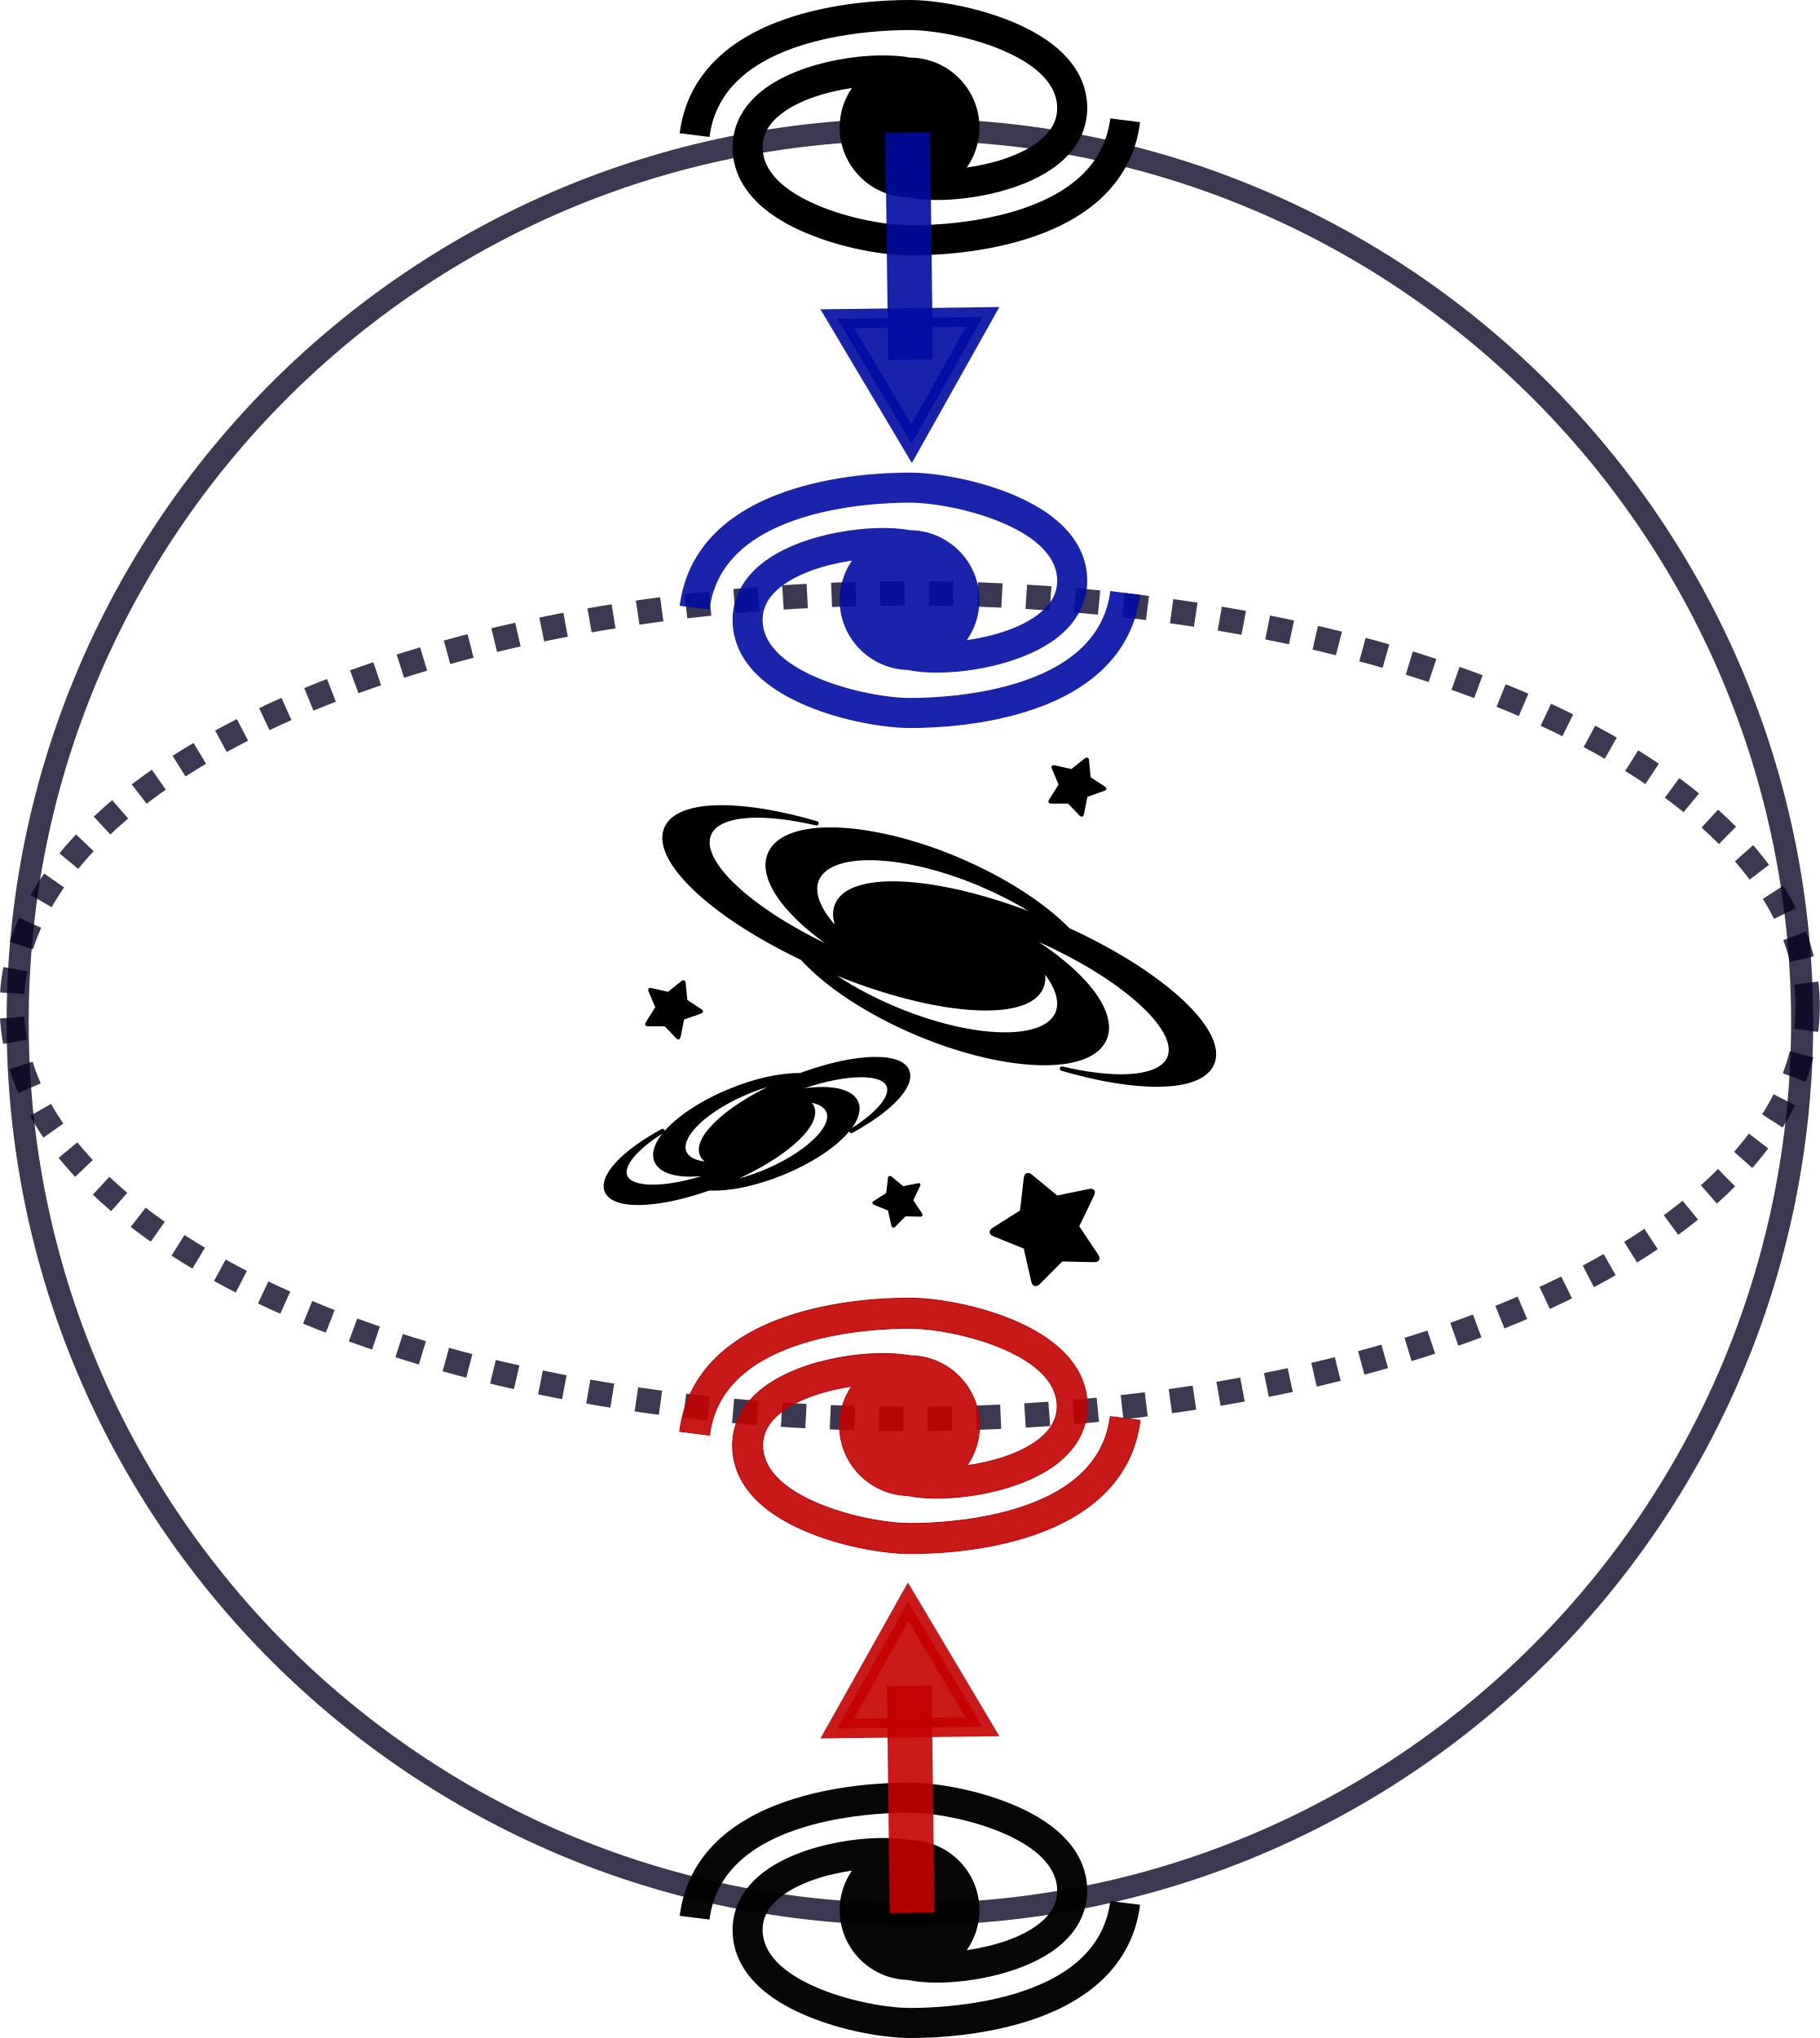
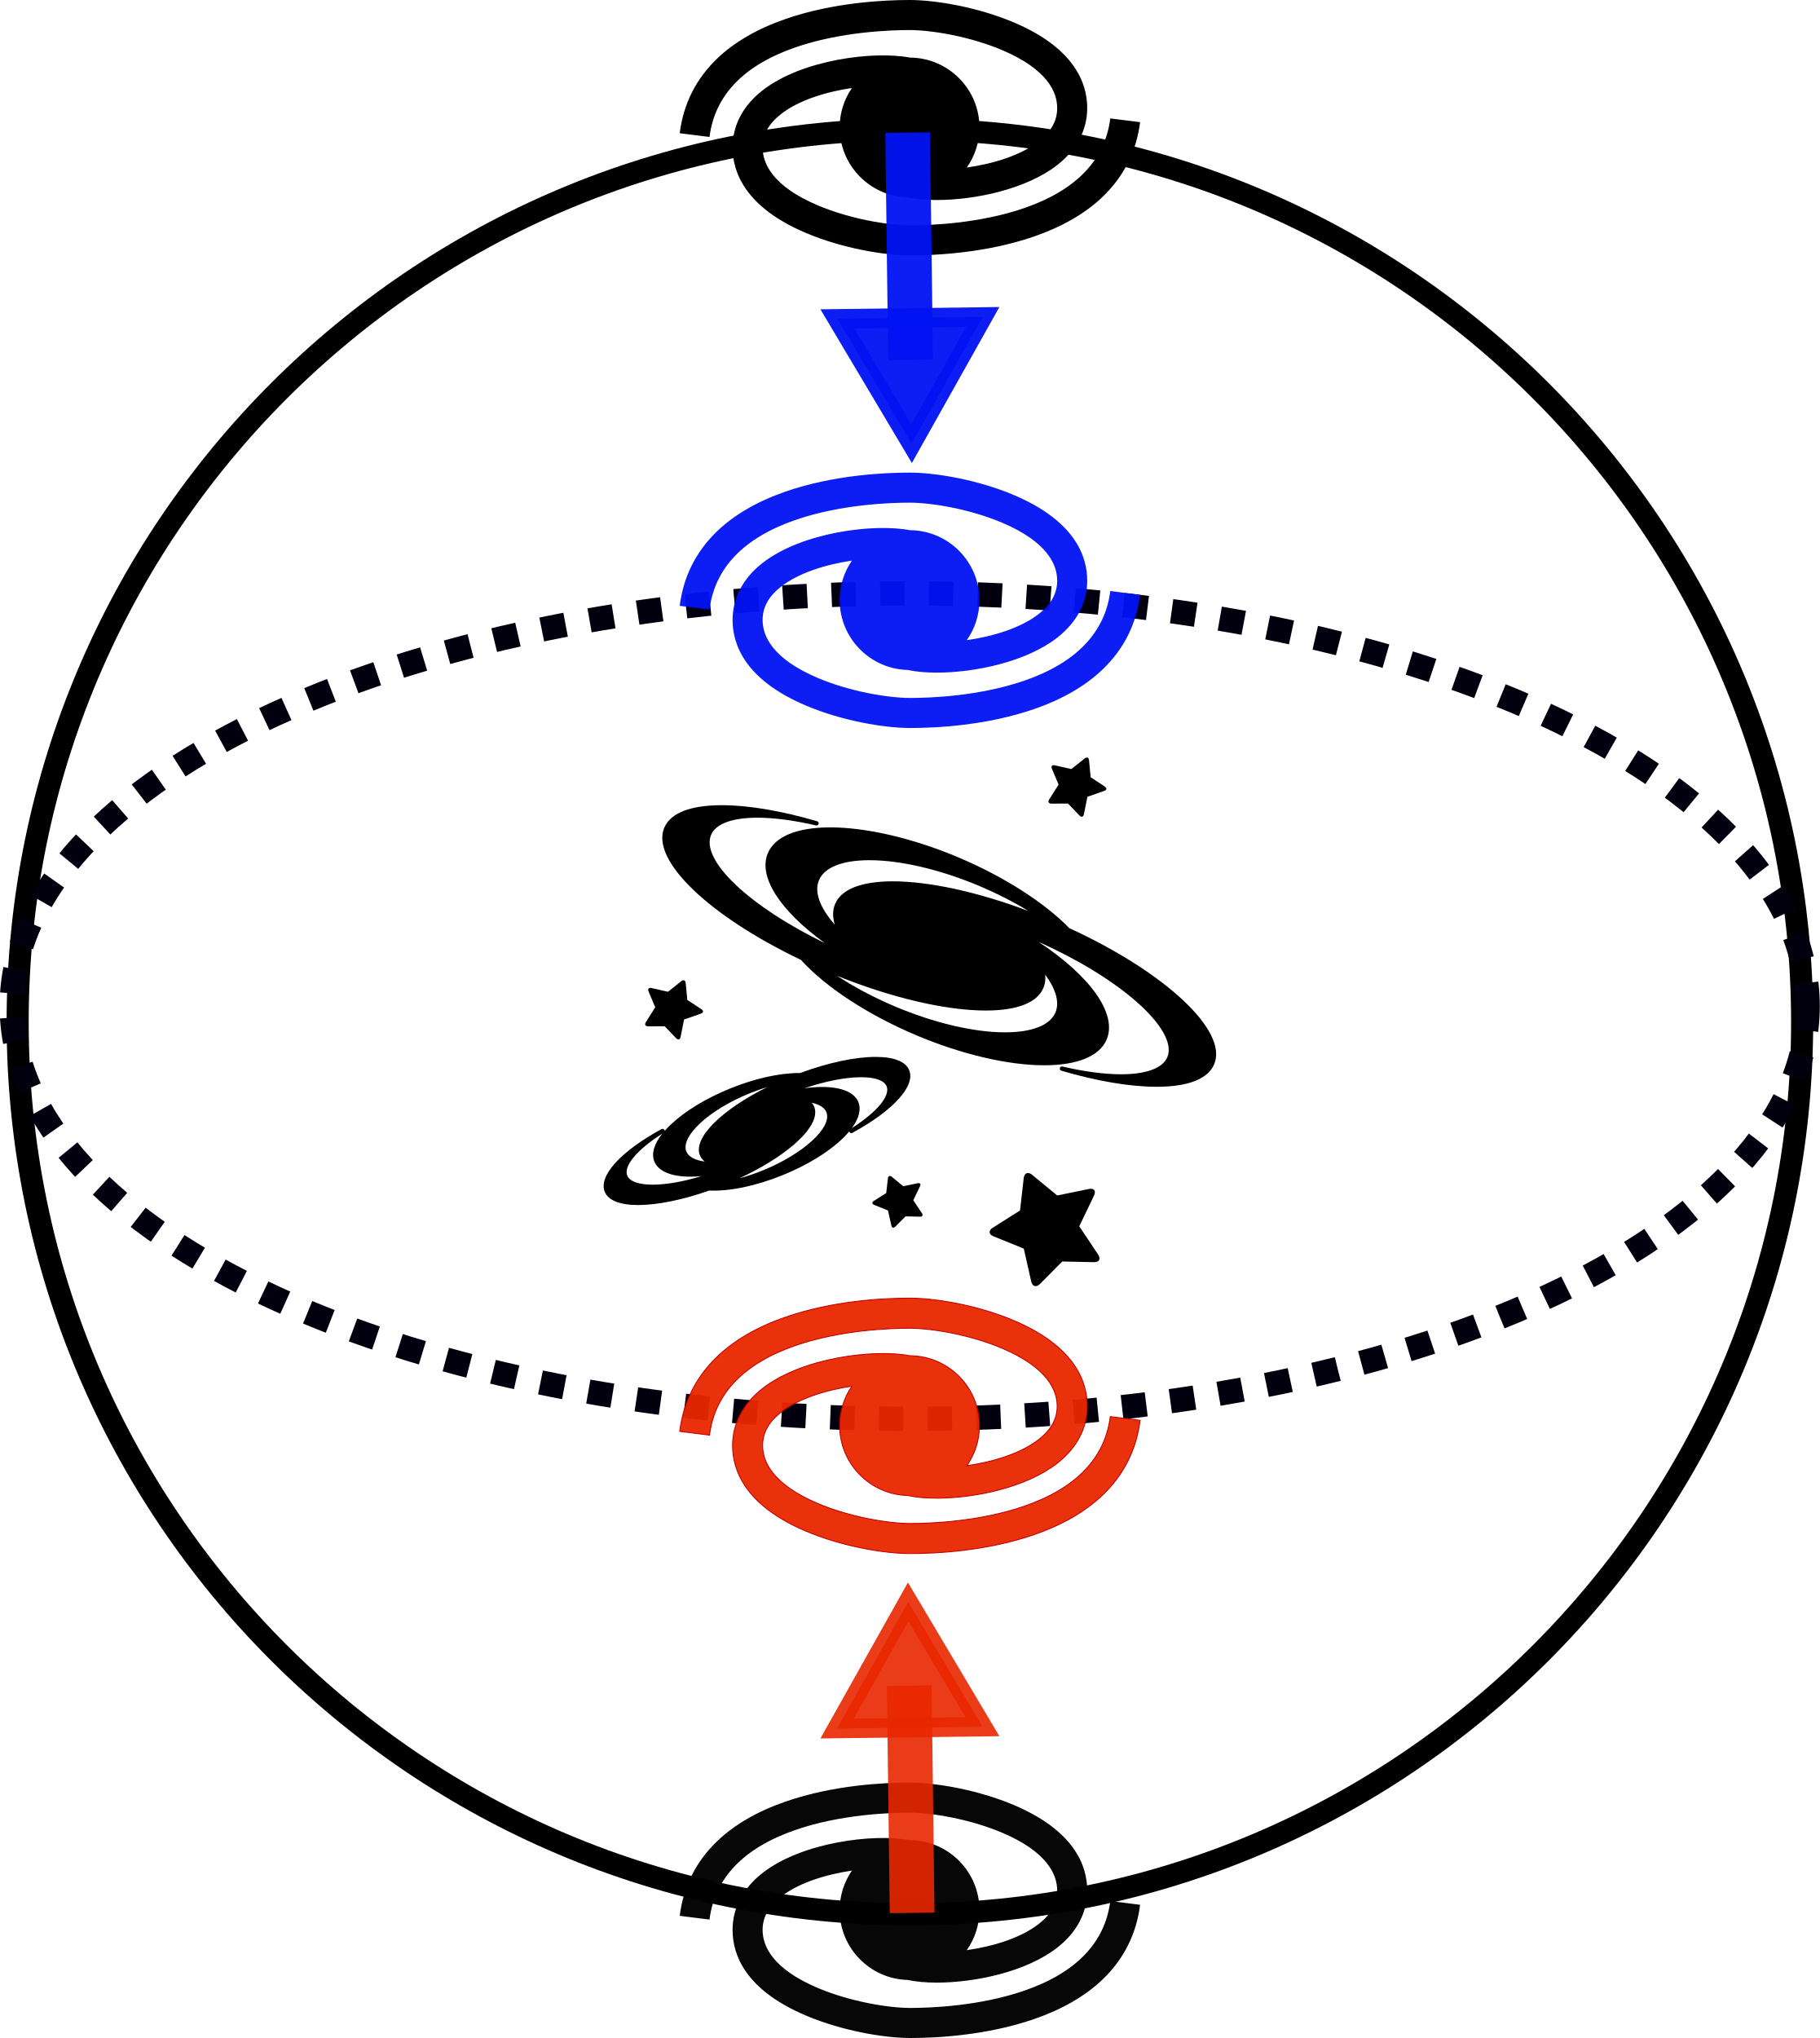
<svg xmlns="http://www.w3.org/2000/svg" width="107.09mm" height="119.908mm" viewBox="0 0 107.09 119.908" version="1.1" id="svg5" xml:space="preserve">
  <defs id="defs2">
    <marker style="overflow:visible" id="TriangleStart" refX="0" refY="0" orient="auto-start-reverse" markerWidth="4" markerHeight="4" viewBox="0 0 5.324 6.155" preserveAspectRatio="xMidYMid">
      <path transform="scale(0.5)" style="fill:context-stroke;fill-rule:evenodd;stroke:context-stroke;stroke-width:1pt" d="M 5.77,0 -2.88,5 V -5 Z" id="path135" />
    </marker>
    <marker style="overflow:visible" id="TriangleStart-9" refX="0" refY="0" orient="auto-start-reverse" markerWidth="4" markerHeight="4" viewBox="0 0 5.324 6.155" preserveAspectRatio="xMidYMid">
      <path transform="scale(0.5)" style="fill:context-stroke;fill-rule:evenodd;stroke:context-stroke;stroke-width:1pt" d="M 5.77,0 -2.88,5 V -5 Z" id="path135-3" />
    </marker>
  </defs>
  <g id="layer1" transform="translate(-48.68934,-73.26352)">
    <g id="g275" transform="matrix(0.03677641,0,0,0.03677641,83.84721,114.9962)">
      <g id="g243">
        <g id="g241">
          <path d="M 755.1,350.1 C 714.6,308.7 650.1,267.6 578,237.1 505.5,206.4 430.6,188.9 372.6,188.9 c -53.2,0 -88.7,14.6 -99.9,41.2 -15.9,37.6 19.3,92 91.1,143.9 C 244,315.8 164.6,241.8 181.9,200.8 c 7.5,-17.7 33.8,-27.4 74.1,-27.4 26.6,0 59,4.3 93.8,12.4 1.9,0.4 3.7,-0.7 4.1,-2.5 0.5,-1.8 -0.6,-3.7 -2.4,-4.2 -57.4,-16.8 -110.2,-25.7 -152.5,-25.7 -50.3,0 -82.1,12.5 -92.1,36.1 -21.7,51.5 70.2,140.4 218.7,211.4 40,43.9 107,87.7 183.9,120.3 72.5,30.7 147.4,48.3 205.4,48.3 53.2,0 88.7,-14.6 99.9,-41.2 17.3,-40.9 -25.6,-101.1 -108.7,-156.1 62.4,27.9 117.3,61.4 156,95.2 40.6,35.5 58.8,68 49.8,89.1 -7.5,17.7 -33.8,27.4 -74.1,27.4 -26.6,0 -59,-4.3 -93.8,-12.4 -1.8,-0.4 -3.7,0.7 -4.1,2.5 -0.5,1.8 0.6,3.7 2.4,4.2 57.4,16.8 110.2,25.7 152.5,25.7 50.3,0 82.1,-12.5 92.1,-36.1 22.4,-53.1 -77.2,-146.6 -231.8,-217.7 z m -41.5,95.7 c 2.7,-6.4 3.7,-13.5 2.9,-21.2 17.3,23.3 23.1,44.4 16.4,60.3 -8.7,20.6 -37.4,31.9 -80.9,31.9 -49.6,0 -113.8,-15.1 -176.1,-41.5 -33.5,-14.2 -64.9,-30.8 -92.4,-48.9 88,35.4 173.9,55.5 238,55.5 50.2,0 82.1,-12.5 92.1,-36.1 z M 380.3,311.4 c -4.1,9.8 -4.3,20.9 -0.5,33.2 -24.2,-27.7 -33.2,-52.6 -25.3,-71.3 8.7,-20.5 37.4,-31.9 80.9,-31.9 49.6,0 113.8,15.1 176.1,41.4 27.6,11.7 54.1,25.2 78,39.8 -80.6,-30.3 -158.4,-47.4 -217.2,-47.4 -50.2,0.1 -82,12.6 -92,36.2 z" id="path229" />
          <path d="m 178.9,769.9 c 32.6,1.5 75.1,-7.4 117.4,-24.6 47.9,-19.5 86.1,-45.3 106.6,-70 0.1,0.3 0.2,0.7 0.4,1 0.9,1.6 3,2.2 4.7,1.3 65.4,-35.7 101.1,-75 90.9,-100.1 -5.7,-14 -24.2,-21.4 -53.7,-21.4 -33.1,0 -76,9.2 -121,25.8 h -1.6 c -31.8,0 -71,8.8 -110.4,24.8 -38.2,15.5 -71.8,35.9 -94.6,57.4 -3.6,3.4 -7,6.8 -9.9,10.2 0,-0.5 -0.2,-1 -0.5,-1.4 -1,-1.6 -3,-2.2 -4.7,-1.3 -65.4,35.7 -101,75 -90.9,100.1 5.7,14 24.2,21.4 53.7,21.4 31.1,-0.1 71.4,-8.3 113.6,-23.2 z m -15,-56.5 c 1.6,3.9 4.2,7.3 7.7,10.1 -15.5,-2.1 -26,-7.7 -29.4,-16.1 -4.5,-11.2 3.3,-27.4 21.5,-44.6 19.3,-18.2 47.8,-35.4 80.3,-48.6 9.3,-3.8 18.6,-7.1 27.9,-9.9 -73.3,36.4 -119.2,81.5 -108,109.1 z m 149.3,-16 c 28.1,-23.9 40,-45.8 33.6,-61.7 -0.9,-2.2 -2.2,-4.3 -3.8,-6.2 12.3,2.6 20.4,7.8 23.3,15 9.8,24.1 -36.8,66.8 -101.7,93.2 -12.6,5.1 -25.2,9.4 -37.6,12.7 34.2,-15.9 64.2,-34.3 86.2,-53 z m 104.3,-69 c -6.3,-15.6 -26.9,-24.2 -57.9,-24.2 -8.8,0 -18.4,0.7 -28.4,2.1 33.7,-11.4 65.8,-17.7 90.8,-17.7 22.4,0 36.9,5.2 40.7,14.5 6.2,15.3 -15.5,41.3 -55.5,66.8 11.1,-15.2 15.1,-29.6 10.3,-41.5 z M 91.1,723.5 c 6.3,15.6 26.9,24.2 57.8,24.2 5.6,0 11.6,-0.3 17.7,-0.9 -29,8.8 -56.3,13.7 -78.2,13.7 C 66,760.5 51.5,755.3 47.7,746 41.5,730.7 63.4,704.5 103.6,679 90.5,695.6 86,711.1 91.1,723.5 Z" id="path231" />
          <path d="m 786.4,767.4 -50.7,10.4 -40.3,-33.2 c -6.4,-5.3 -12.3,-2.9 -13.3,5.4 l -5.9,51.8 -43.8,27.7 c -7,4.4 -6.4,10.5 1.2,13.6 l 48.6,19.7 11.9,52.6 c 1.8,8.1 8,9.9 13.9,4 l 35.8,-36 50.7,1.1 c 8.3,0.2 11.3,-5.3 6.7,-12.1 L 771,827.1 794.6,777.9 c 3.6,-7.5 -0.1,-12.2 -8.2,-10.5 z" id="path233" />
          <path d="m 512.5,758.2 -23.2,4.8 -18.4,-15.2 c -2.9,-2.4 -5.6,-1.3 -6.1,2.4 l -2.7,23.7 -20,12.7 c -3.2,2 -2.9,4.8 0.6,6.2 l 22.2,9 5.4,24.1 c 0.8,3.7 3.7,4.5 6.3,1.8 l 16.4,-16.5 23.2,0.5 c 3.8,0.1 5.1,-2.4 3,-5.6 l -13.8,-20.7 10.8,-22.5 c 1.7,-3.3 0,-5.5 -3.7,-4.7 z" id="path235" />
          <path d="m 726.4,150.9 26.6,-0.1 18.4,19.2 c 3,3.1 6.1,2.2 7,-2 l 5.6,-28 27,-9.5 c 4.1,-1.4 4.5,-4.5 0.9,-6.9 l -22.7,-14.9 -2.6,-27.2 c -0.4,-4.3 -3.5,-5.6 -6.9,-2.9 l -21.4,17 -26.5,-6 c -4.2,-1 -6.3,1.5 -4.6,5.5 l 10.7,25.3 -15.1,23.9 c -2.4,3.6 -0.7,6.6 3.6,6.6 z" id="path237" />
          <path d="m 81,507.2 26.6,-0.1 18.4,19.2 c 3,3.1 6.1,2.2 7,-2 l 5.6,-28 27,-9.5 c 4.1,-1.4 4.5,-4.5 0.9,-6.9 L 143.8,465 141.2,437.8 c -0.4,-4.3 -3.5,-5.6 -6.9,-2.9 l -21.4,17 -26.5,-6 c -4.2,-1 -6.3,1.5 -4.6,5.5 l 10.7,25.3 -15.1,23.9 c -2.3,3.7 -0.7,6.6 3.6,6.6 z" id="path239" />
        </g>
      </g>
      <g id="g245" />
      <g id="g247" />
      <g id="g249" />
      <g id="g251" />
      <g id="g253" />
      <g id="g255" />
      <g id="g257" />
      <g id="g259" />
      <g id="g261" />
      <g id="g263" />
      <g id="g265" />
      <g id="g267" />
      <g id="g269" />
      <g id="g271" />
      <g id="g273" />
    </g>
-     <circle style="fill:none;fill-opacity:0;stroke:#030020;stroke-width:1.3;stroke-linejoin:bevel;stroke-miterlimit:1.8;stroke-dasharray:none;stroke-dashoffset:13.42;stroke-opacity:0.776;paint-order:fill markers stroke" id="path1333" cx="102.234" cy="133.386" r="52.506" />
-     <ellipse style="fill:none;fill-opacity:0;stroke:#030020;stroke-width:1.433;stroke-linejoin:bevel;stroke-miterlimit:1.8;stroke-dasharray:1.433, 1.433;stroke-dashoffset:0;stroke-opacity:0.776;paint-order:fill markers stroke" id="path1333-3" cx="102.224" cy="132.458" rx="52.839" ry="24.285" />
+     <circle style="fill:none;fill-opacity:0;stroke:#000000;stroke-width:1.3;stroke-linejoin:bevel;stroke-miterlimit:1.8;stroke-dasharray:none;stroke-dashoffset:13.42;stroke-opacity:1;paint-order:fill markers stroke" id="path1333" cx="102.234" cy="133.386" r="52.506" />
+     <ellipse style="fill:none;fill-opacity:0;stroke:#02000f;stroke-width:1.433;stroke-linejoin:bevel;stroke-miterlimit:1.8;stroke-dasharray:1.433, 1.433;stroke-dashoffset:0;stroke-opacity:1;paint-order:fill markers stroke" id="path1333-3" cx="102.224" cy="132.458" rx="52.839" ry="24.285" />
    <g style="fill:#000000;paint-order:stroke fill markers" id="g1392" transform="matrix(0.05291528,0,0,0.05291528,88.68801,67.23044)">
      <g id="g1382" style="paint-order:stroke fill markers">
        <g id="g1380" style="paint-order:stroke fill markers">
          <path d="m 478.852,245.691 c -5.792,46.13 -37.868,79.631 -95.336,99.571 -50.233,17.429 -105.625,19.311 -127.109,19.311 -24.225,0 -66.748,-6.96 -102.861,-22.243 -50.703,-21.456 -61.345,-46.892 -61.345,-64.451 0,-14.097 6.64,-26.17 20.3,-36.911 20.007,-15.731 50.647,-24.923 79.01,-29.108 -8.59,12.503 -13.633,27.625 -13.633,43.907 0,42.18 33.776,76.596 75.698,77.683 8.839,1.934 19.866,2.957 32.208,2.957 42.324,0 99.727,-11.882 134.365,-39.117 21.626,-17.005 33.059,-38.849 33.059,-63.173 0,-27.659 -14.18,-66.631 -81.734,-95.218 -40.621,-17.19 -87.471,-24.885 -115.881,-24.885 -28.789,0 -85.005,2.748 -138.06,21.157 C 86.448,145.957 60.989,160.686 41.862,178.949 18.175,201.572 4.091,229.562 0,262.148 l 33.148,4.162 c 5.792,-46.13 37.868,-79.631 95.336,-99.571 50.233,-17.429 105.625,-19.311 127.109,-19.311 24.225,0 66.748,6.96 102.861,22.243 50.703,21.456 61.345,46.892 61.345,64.451 0,14.097 -6.641,26.17 -20.3,36.911 -20.298,15.959 -51.535,25.184 -80.237,29.284 8.862,-12.625 14.085,-27.982 14.085,-44.544 0,-42.718 -34.638,-77.488 -77.301,-77.724 -40.044,-7.683 -120.351,2.189 -164.195,36.662 -21.626,17.005 -33.059,38.849 -33.059,63.173 0,27.659 14.18,66.631 81.735,95.218 40.621,17.19 87.471,24.885 115.881,24.885 28.789,0 85.005,-2.748 138.06,-21.157 31.085,-10.786 56.544,-25.515 75.671,-43.778 23.687,-22.617 37.77,-50.608 41.862,-83.193 z" id="path1378" style="paint-order:stroke fill markers" />
        </g>
      </g>
    </g>
    <g style="fill:#000000;fill-opacity:0.972" id="g1392-6" transform="matrix(0.05291528,0,0,0.05291528,88.68801,172.1117)">
      <g id="g1382-7" style="fill:#000000;fill-opacity:0.972">
        <g id="g1380-5" style="fill:#000000;fill-opacity:0.972">
          <path d="m 478.852,245.691 c -5.792,46.13 -37.868,79.631 -95.336,99.571 -50.233,17.429 -105.625,19.311 -127.109,19.311 -24.225,0 -66.748,-6.96 -102.861,-22.243 -50.703,-21.456 -61.345,-46.892 -61.345,-64.451 0,-14.097 6.64,-26.17 20.3,-36.911 20.007,-15.731 50.647,-24.923 79.01,-29.108 -8.59,12.503 -13.633,27.625 -13.633,43.907 0,42.18 33.776,76.596 75.698,77.683 8.839,1.934 19.866,2.957 32.208,2.957 42.324,0 99.727,-11.882 134.365,-39.117 21.626,-17.005 33.059,-38.849 33.059,-63.173 0,-27.659 -14.18,-66.631 -81.734,-95.218 -40.621,-17.19 -87.471,-24.885 -115.881,-24.885 -28.789,0 -85.005,2.748 -138.06,21.157 C 86.448,145.957 60.989,160.686 41.862,178.949 18.175,201.572 4.091,229.562 0,262.148 l 33.148,4.162 c 5.792,-46.13 37.868,-79.631 95.336,-99.571 50.233,-17.429 105.625,-19.311 127.109,-19.311 24.225,0 66.748,6.96 102.861,22.243 50.703,21.456 61.345,46.892 61.345,64.451 0,14.097 -6.641,26.17 -20.3,36.911 -20.298,15.959 -51.535,25.184 -80.237,29.284 8.862,-12.625 14.085,-27.982 14.085,-44.544 0,-42.718 -34.638,-77.488 -77.301,-77.724 -40.044,-7.683 -120.351,2.189 -164.195,36.662 -21.626,17.005 -33.059,38.849 -33.059,63.173 0,27.659 14.18,66.631 81.735,95.218 40.621,17.19 87.471,24.885 115.881,24.885 28.789,0 85.005,-2.748 138.06,-21.157 31.085,-10.786 56.544,-25.515 75.671,-43.778 23.687,-22.617 37.77,-50.608 41.862,-83.193 z" id="path1378-3" style="fill:#000000;fill-opacity:0.972" />
        </g>
      </g>
    </g>
-     <g style="fill:#c30000;fill-opacity:0.899;stroke:#c30000;stroke-opacity:1" id="g1392-6-5" transform="matrix(0.05291528,0,0,0.05291528,88.68801,143.6091)">
-       <g id="g1382-7-6" style="fill:#c30000;fill-opacity:0.899;stroke:#c30000;stroke-opacity:1">
-         <g id="g1380-5-2" style="fill:#c30000;fill-opacity:0.899;stroke:#c30000;stroke-opacity:1">
-           <path d="m 478.852,245.691 c -5.792,46.13 -37.868,79.631 -95.336,99.571 -50.233,17.429 -105.625,19.311 -127.109,19.311 -24.225,0 -66.748,-6.96 -102.861,-22.243 -50.703,-21.456 -61.345,-46.892 -61.345,-64.451 0,-14.097 6.64,-26.17 20.3,-36.911 20.007,-15.731 50.647,-24.923 79.01,-29.108 -8.59,12.503 -13.633,27.625 -13.633,43.907 0,42.18 33.776,76.596 75.698,77.683 8.839,1.934 19.866,2.957 32.208,2.957 42.324,0 99.727,-11.882 134.365,-39.117 21.626,-17.005 33.059,-38.849 33.059,-63.173 0,-27.659 -14.18,-66.631 -81.734,-95.218 -40.621,-17.19 -87.471,-24.885 -115.881,-24.885 -28.789,0 -85.005,2.748 -138.06,21.157 C 86.448,145.957 60.989,160.686 41.862,178.949 18.175,201.572 4.091,229.562 0,262.148 l 33.148,4.162 c 5.792,-46.13 37.868,-79.631 95.336,-99.571 50.233,-17.429 105.625,-19.311 127.109,-19.311 24.225,0 66.748,6.96 102.861,22.243 50.703,21.456 61.345,46.892 61.345,64.451 0,14.097 -6.641,26.17 -20.3,36.911 -20.298,15.959 -51.535,25.184 -80.237,29.284 8.862,-12.625 14.085,-27.982 14.085,-44.544 0,-42.718 -34.638,-77.488 -77.301,-77.724 -40.044,-7.683 -120.351,2.189 -164.195,36.662 -21.626,17.005 -33.059,38.849 -33.059,63.173 0,27.659 14.18,66.631 81.735,95.218 40.621,17.19 87.471,24.885 115.881,24.885 28.789,0 85.005,-2.748 138.06,-21.157 31.085,-10.786 56.544,-25.515 75.671,-43.778 23.687,-22.617 37.77,-50.608 41.862,-83.193 z" id="path1378-3-9" style="fill:#c30000;fill-opacity:0.899;stroke:#c30000;stroke-opacity:1" />
+     <g style="fill:#e82700;fill-opacity:0.95;stroke:#c30000;stroke-opacity:1" id="g1392-6-5" transform="matrix(0.05291528,0,0,0.05291528,88.68801,143.6091)">
+       <g id="g1382-7-6" style="fill:#e82700;fill-opacity:0.95;stroke:#c30000;stroke-opacity:1">
+         <g id="g1380-5-2" style="fill:#e82700;fill-opacity:0.95;stroke:#c30000;stroke-opacity:1">
+           <path d="m 478.852,245.691 c -5.792,46.13 -37.868,79.631 -95.336,99.571 -50.233,17.429 -105.625,19.311 -127.109,19.311 -24.225,0 -66.748,-6.96 -102.861,-22.243 -50.703,-21.456 -61.345,-46.892 -61.345,-64.451 0,-14.097 6.64,-26.17 20.3,-36.911 20.007,-15.731 50.647,-24.923 79.01,-29.108 -8.59,12.503 -13.633,27.625 -13.633,43.907 0,42.18 33.776,76.596 75.698,77.683 8.839,1.934 19.866,2.957 32.208,2.957 42.324,0 99.727,-11.882 134.365,-39.117 21.626,-17.005 33.059,-38.849 33.059,-63.173 0,-27.659 -14.18,-66.631 -81.734,-95.218 -40.621,-17.19 -87.471,-24.885 -115.881,-24.885 -28.789,0 -85.005,2.748 -138.06,21.157 C 86.448,145.957 60.989,160.686 41.862,178.949 18.175,201.572 4.091,229.562 0,262.148 l 33.148,4.162 c 5.792,-46.13 37.868,-79.631 95.336,-99.571 50.233,-17.429 105.625,-19.311 127.109,-19.311 24.225,0 66.748,6.96 102.861,22.243 50.703,21.456 61.345,46.892 61.345,64.451 0,14.097 -6.641,26.17 -20.3,36.911 -20.298,15.959 -51.535,25.184 -80.237,29.284 8.862,-12.625 14.085,-27.982 14.085,-44.544 0,-42.718 -34.638,-77.488 -77.301,-77.724 -40.044,-7.683 -120.351,2.189 -164.195,36.662 -21.626,17.005 -33.059,38.849 -33.059,63.173 0,27.659 14.18,66.631 81.735,95.218 40.621,17.19 87.471,24.885 115.881,24.885 28.789,0 85.005,-2.748 138.06,-21.157 31.085,-10.786 56.544,-25.515 75.671,-43.778 23.687,-22.617 37.77,-50.608 41.862,-83.193 z" id="path1378-3-9" style="fill:#e82700;fill-opacity:0.95;stroke:#c30000;stroke-opacity:1" />
        </g>
      </g>
    </g>
-     <path style="fill:none;fill-opacity:1;stroke:#000ca1;stroke-width:2.633;stroke-linecap:butt;stroke-linejoin:bevel;stroke-miterlimit:1.8;stroke-dasharray:none;stroke-dashoffset:0;stroke-opacity:0.9;marker-end:url(#TriangleStart-9);paint-order:fill markers stroke" d="m 102.103,81.064 0.17,13.365" id="path1646-6" />
-     <path style="fill:none;fill-opacity:1;stroke:#c30000;stroke-width:2.633;stroke-linecap:butt;stroke-linejoin:bevel;stroke-miterlimit:1.8;stroke-dasharray:none;stroke-dashoffset:0;stroke-opacity:0.9;marker-end:url(#TriangleStart);paint-order:fill markers stroke" d="m 102.366,185.812 -0.17,-13.365" id="path1646" />
-     <g style="fill:#000ca2;fill-opacity:0.9" id="g1392-1" transform="matrix(0.05291528,0,0,0.05291528,88.68801,95.03691)">
-       <g id="g1382-2" style="fill:#000ca2;fill-opacity:0.9">
-         <g id="g1380-7" style="fill:#000ca2;fill-opacity:0.9">
-           <path d="m 478.852,245.691 c -5.792,46.13 -37.868,79.631 -95.336,99.571 -50.233,17.429 -105.625,19.311 -127.109,19.311 -24.225,0 -66.748,-6.96 -102.861,-22.243 -50.703,-21.456 -61.345,-46.892 -61.345,-64.451 0,-14.097 6.64,-26.17 20.3,-36.911 20.007,-15.731 50.647,-24.923 79.01,-29.108 -8.59,12.503 -13.633,27.625 -13.633,43.907 0,42.18 33.776,76.596 75.698,77.683 8.839,1.934 19.866,2.957 32.208,2.957 42.324,0 99.727,-11.882 134.365,-39.117 21.626,-17.005 33.059,-38.849 33.059,-63.173 0,-27.659 -14.18,-66.631 -81.734,-95.218 -40.621,-17.19 -87.471,-24.885 -115.881,-24.885 -28.789,0 -85.005,2.748 -138.06,21.157 C 86.448,145.957 60.989,160.686 41.862,178.949 18.175,201.572 4.091,229.562 0,262.148 l 33.148,4.162 c 5.792,-46.13 37.868,-79.631 95.336,-99.571 50.233,-17.429 105.625,-19.311 127.109,-19.311 24.225,0 66.748,6.96 102.861,22.243 50.703,21.456 61.345,46.892 61.345,64.451 0,14.097 -6.641,26.17 -20.3,36.911 -20.298,15.959 -51.535,25.184 -80.237,29.284 8.862,-12.625 14.085,-27.982 14.085,-44.544 0,-42.718 -34.638,-77.488 -77.301,-77.724 -40.044,-7.683 -120.351,2.189 -164.195,36.662 -21.626,17.005 -33.059,38.849 -33.059,63.173 0,27.659 14.18,66.631 81.735,95.218 40.621,17.19 87.471,24.885 115.881,24.885 28.789,0 85.005,-2.748 138.06,-21.157 31.085,-10.786 56.544,-25.515 75.671,-43.778 23.687,-22.617 37.77,-50.608 41.862,-83.193 z" id="path1378-0" style="fill:#000ca2;fill-opacity:0.9" />
+     <path style="fill:#000000;fill-opacity:0;stroke:#0013f3;stroke-width:2.633;stroke-linecap:butt;stroke-linejoin:bevel;stroke-miterlimit:1.8;stroke-dasharray:none;stroke-dashoffset:0;stroke-opacity:0.95;marker-end:url(#TriangleStart-9);paint-order:fill markers stroke" d="m 102.103,81.064 0.17,13.365" id="path1646-6" />
+     <path style="fill:#e82700;fill-opacity:0.953;stroke:#e82700;stroke-width:2.633;stroke-linecap:butt;stroke-linejoin:bevel;stroke-miterlimit:1.8;stroke-dasharray:none;stroke-dashoffset:0;stroke-opacity:0.9;marker-end:url(#TriangleStart);paint-order:fill markers stroke" d="m 102.366,185.812 -0.17,-13.365" id="path1646" />
+     <g style="fill:#0013f4;fill-opacity:0.95" id="g1392-1" transform="matrix(0.05291528,0,0,0.05291528,88.68801,95.03691)">
+       <g id="g1382-2" style="fill:#0013f4;fill-opacity:0.95">
+         <g id="g1380-7" style="fill:#0013f4;fill-opacity:0.95">
+           <path d="m 478.852,245.691 c -5.792,46.13 -37.868,79.631 -95.336,99.571 -50.233,17.429 -105.625,19.311 -127.109,19.311 -24.225,0 -66.748,-6.96 -102.861,-22.243 -50.703,-21.456 -61.345,-46.892 -61.345,-64.451 0,-14.097 6.64,-26.17 20.3,-36.911 20.007,-15.731 50.647,-24.923 79.01,-29.108 -8.59,12.503 -13.633,27.625 -13.633,43.907 0,42.18 33.776,76.596 75.698,77.683 8.839,1.934 19.866,2.957 32.208,2.957 42.324,0 99.727,-11.882 134.365,-39.117 21.626,-17.005 33.059,-38.849 33.059,-63.173 0,-27.659 -14.18,-66.631 -81.734,-95.218 -40.621,-17.19 -87.471,-24.885 -115.881,-24.885 -28.789,0 -85.005,2.748 -138.06,21.157 C 86.448,145.957 60.989,160.686 41.862,178.949 18.175,201.572 4.091,229.562 0,262.148 l 33.148,4.162 c 5.792,-46.13 37.868,-79.631 95.336,-99.571 50.233,-17.429 105.625,-19.311 127.109,-19.311 24.225,0 66.748,6.96 102.861,22.243 50.703,21.456 61.345,46.892 61.345,64.451 0,14.097 -6.641,26.17 -20.3,36.911 -20.298,15.959 -51.535,25.184 -80.237,29.284 8.862,-12.625 14.085,-27.982 14.085,-44.544 0,-42.718 -34.638,-77.488 -77.301,-77.724 -40.044,-7.683 -120.351,2.189 -164.195,36.662 -21.626,17.005 -33.059,38.849 -33.059,63.173 0,27.659 14.18,66.631 81.735,95.218 40.621,17.19 87.471,24.885 115.881,24.885 28.789,0 85.005,-2.748 138.06,-21.157 31.085,-10.786 56.544,-25.515 75.671,-43.778 23.687,-22.617 37.77,-50.608 41.862,-83.193 z" id="path1378-0" style="fill:#0013f4;fill-opacity:0.95" />
        </g>
      </g>
    </g>
  </g>
</svg>
